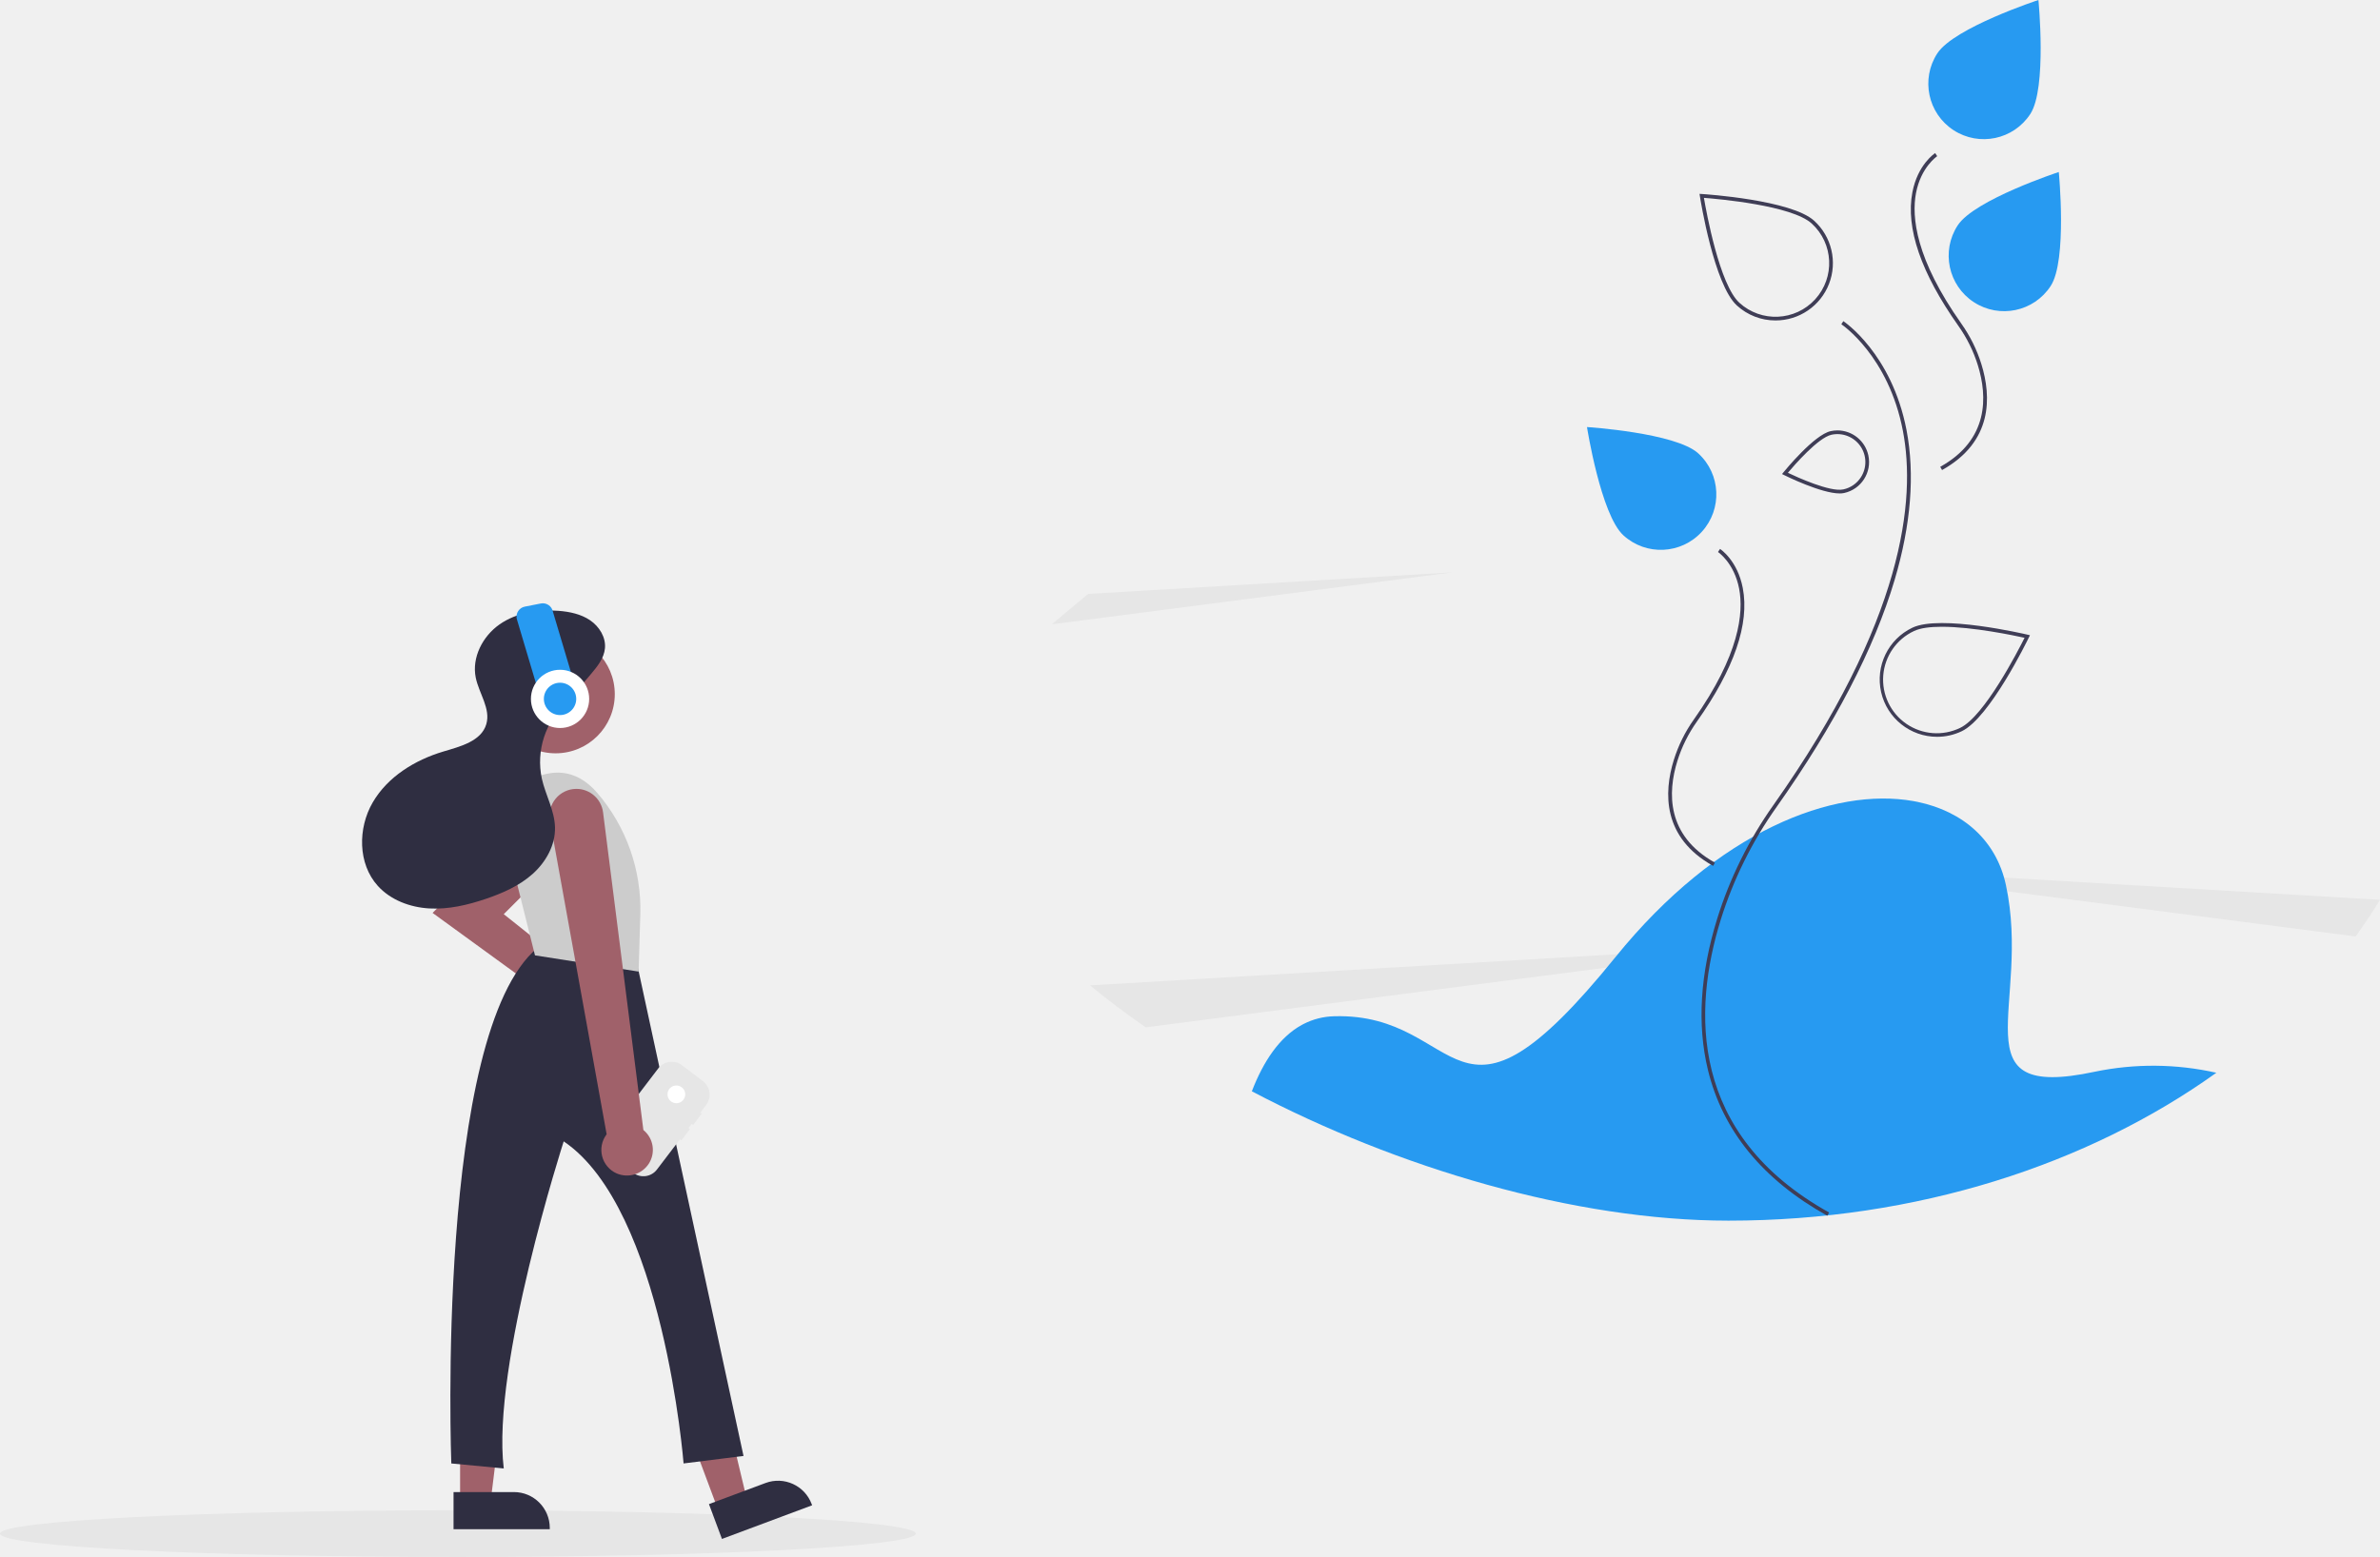
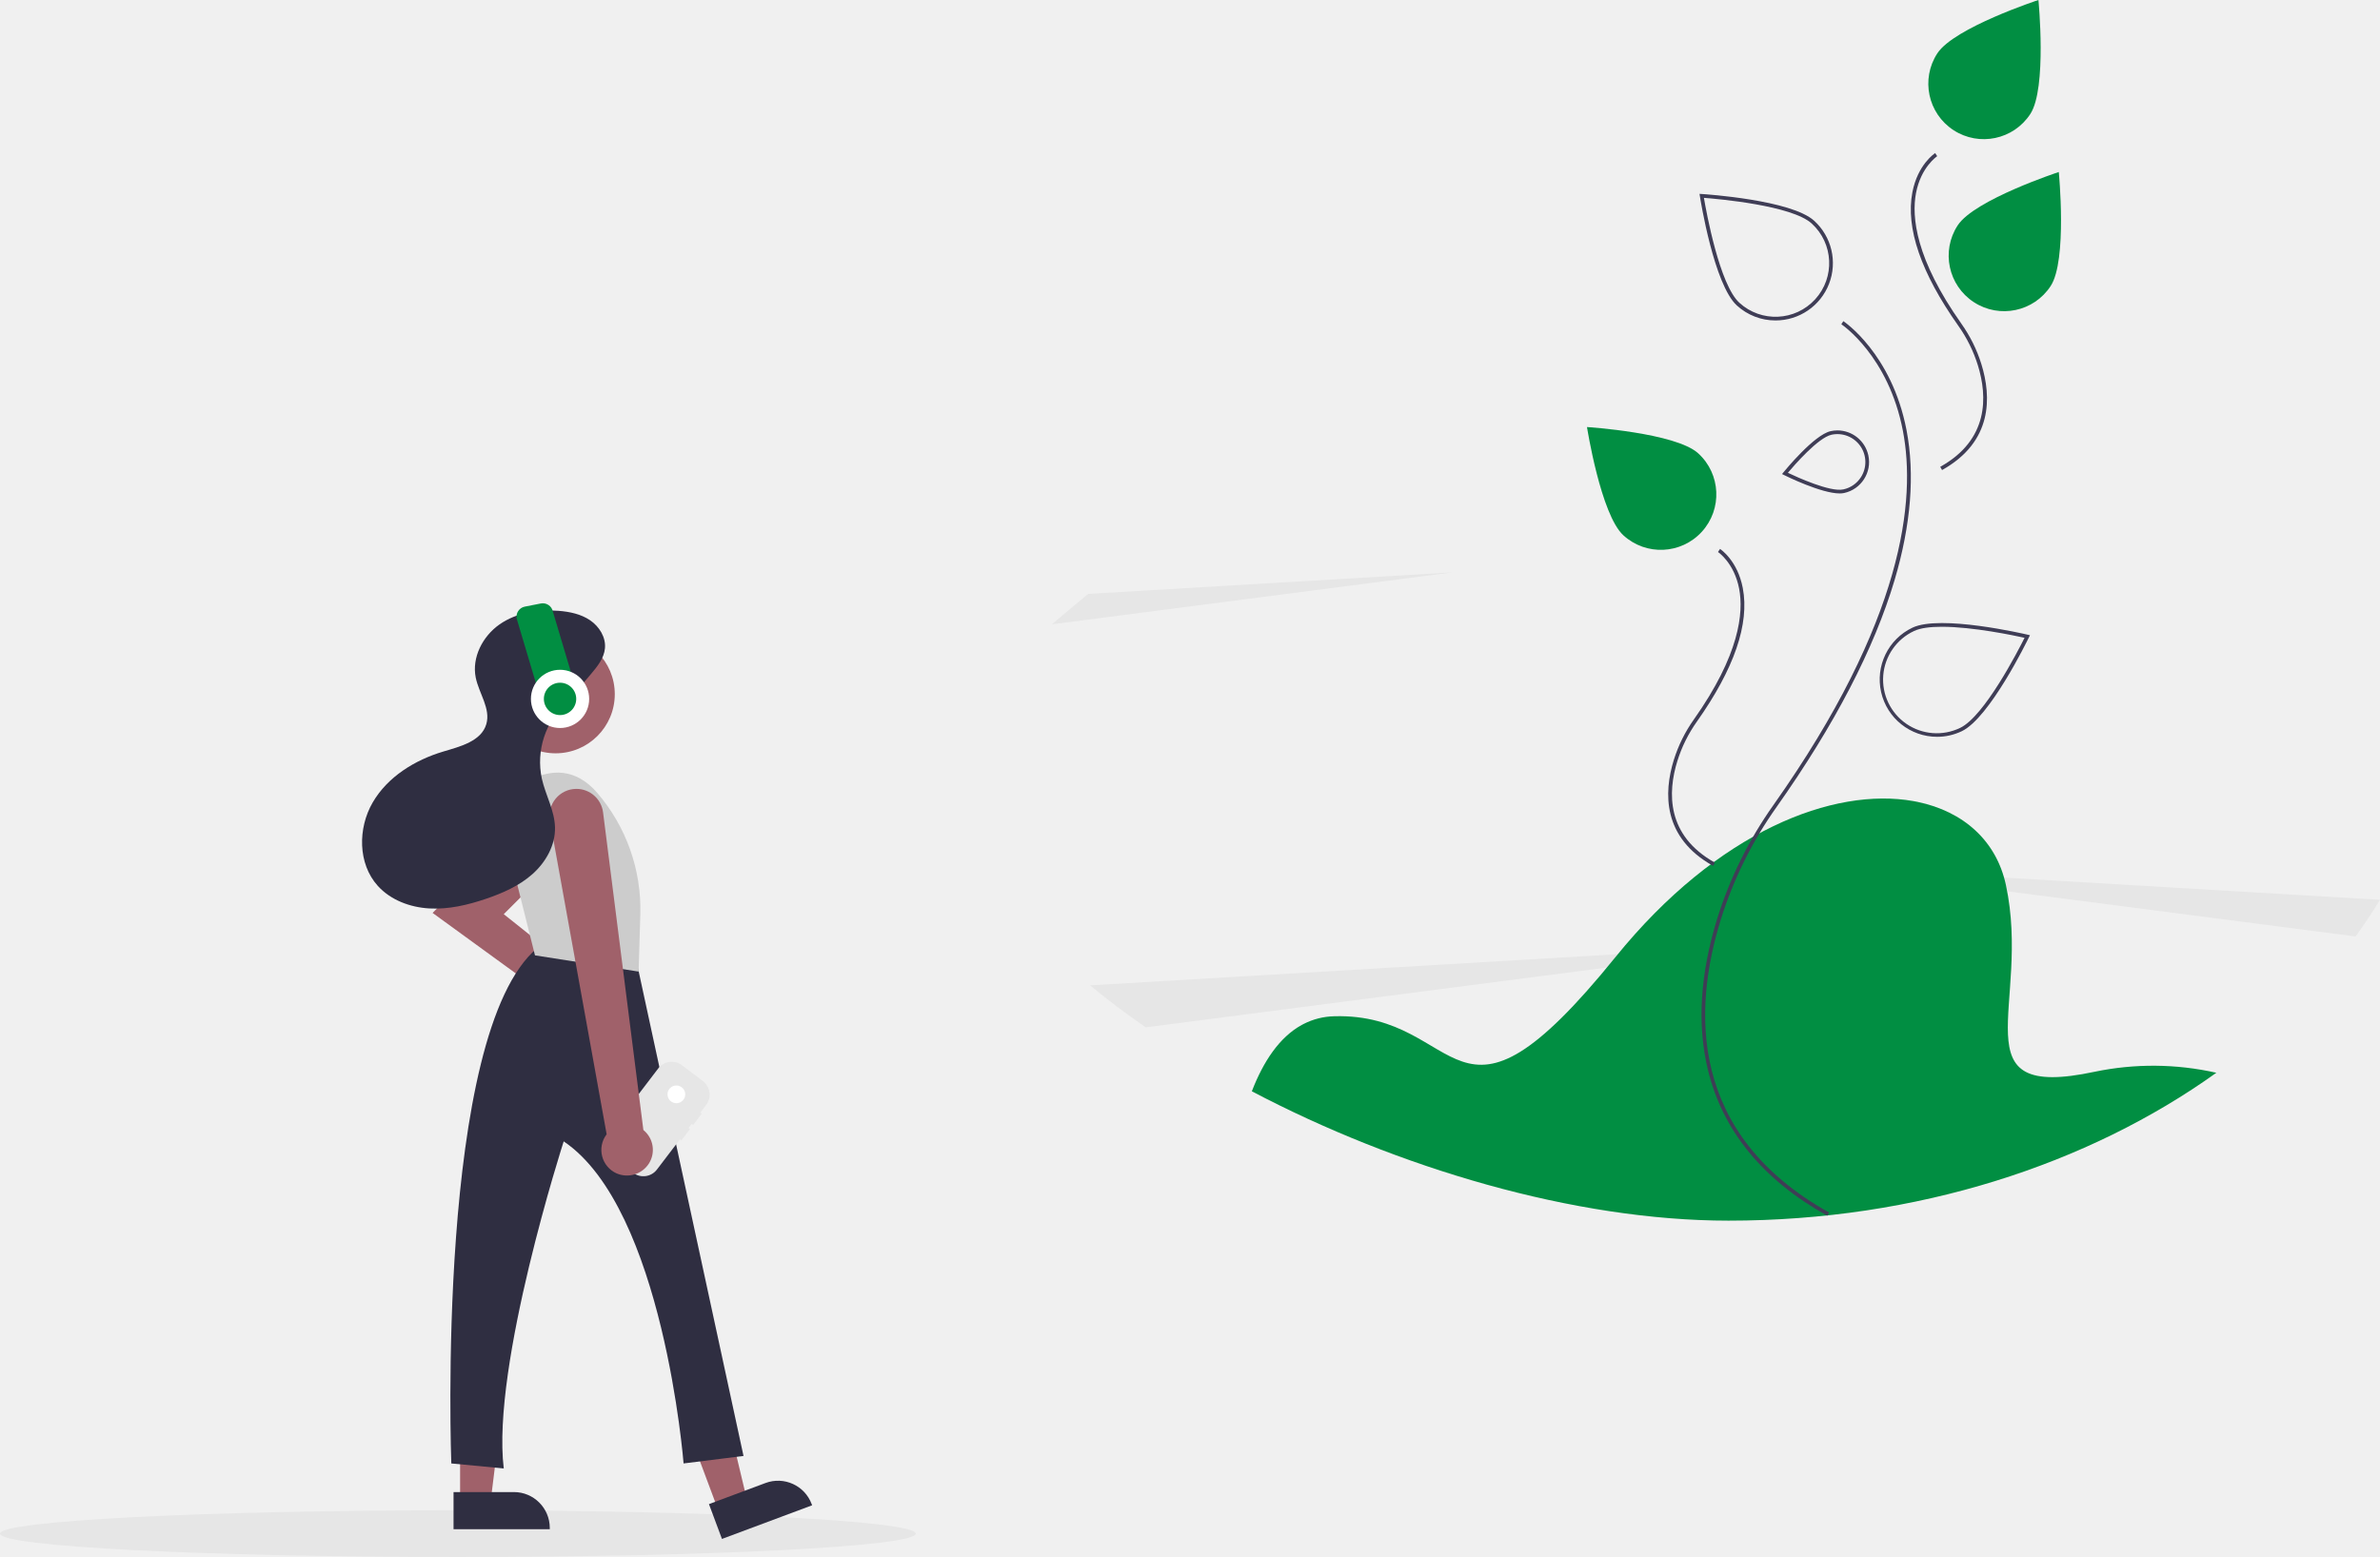
<svg xmlns="http://www.w3.org/2000/svg" data-name="Layer 1" width="987.93" height="646.497" viewBox="0 0 987.93 646.497">
  <ellipse cx="190.055" cy="636.8" rx="190.055" ry="9.697" fill="#e6e6e6" />
  <path d="M848.116,518.77l-31.513,4.086-1.605.207-41.943,5.438L581.607,553.331c-8.187-5.66-15.914-11.482-23.087-17.442l219.091-12.949,37.895-2.243,1.59-.092Z" transform="translate(-106.0349 -126.7515)" fill="#e6e6e6" />
  <path d="M709.101,364.394,542.644,385.983q7.246-6.164,15.13-12.642Z" transform="translate(-106.0349 -126.7515)" fill="#e6e6e6" />
  <path d="M1093.965,500.367q-4.712,7.776-10.138,15.223L939.205,496.834,859.637,486.512l78.271,4.631Z" transform="translate(-106.0349 -126.7515)" fill="#e6e6e6" />
-   <path d="M1026.032,572.187C972.799,610.312,901.671,633.591,823.539,633.591c-63.908,0-137.364-21.889-197.87-53.709,4.785-12.404,11.451-22.457,20.722-27.55.23-.131.468-.261.707-.376a29.296,29.296,0,0,1,12.78-3.233c54.531-1.536,48.386,59.907,116.742-24.577,42.511-52.541,90.667-70.621,123.585-64.776.607.108,1.206.223,1.805.346,19.078,3.963,32.726,16.175,36.666,34.477,10.753,49.922-20.737,89.86,36.866,77.572A119.139,119.139,0,0,1,1026.032,572.187Z" transform="translate(-106.0349 -126.7515)" fill="#279af1" />
+   <path d="M1026.032,572.187C972.799,610.312,901.671,633.591,823.539,633.591c-63.908,0-137.364-21.889-197.87-53.709,4.785-12.404,11.451-22.457,20.722-27.55.23-.131.468-.261.707-.376a29.296,29.296,0,0,1,12.78-3.233c54.531-1.536,48.386,59.907,116.742-24.577,42.511-52.541,90.667-70.621,123.585-64.776.607.108,1.206.223,1.805.346,19.078,3.963,32.726,16.175,36.666,34.477,10.753,49.922-20.737,89.86,36.866,77.572A119.139,119.139,0,0,1,1026.032,572.187Z" transform="translate(-106.0349 -126.7515)" fill="#018e42" />
  <path d="M864.545,631.554c-26.789-14.934-43.466-35.323-49.568-60.6-4.531-18.767-3.229-39.886,3.869-62.77A168.114,168.114,0,0,1,842.224,460.961c54.253-76.793,59.149-126.832,53.704-155.287-5.971-31.2-25.369-44.158-25.565-44.285l.837-1.288c.2.13,20.11,13.389,26.224,45.222,3.525,18.352,1.866,39.278-4.929,62.196-8.457,28.523-24.949,60.259-49.017,94.328a166.591,166.591,0,0,0-23.166,46.79c-11.642,37.532-13.289,89.09,44.98,121.574Z" transform="translate(-106.0349 -126.7515)" fill="#3f3d56" />
  <path d="M817.154,486.286c-21.12-11.773-20.532-30.431-16.319-44.009a59.666,59.666,0,0,1,8.298-16.763c19.006-26.903,20.724-44.38,18.818-54.303-2.07-10.776-8.711-15.2-8.777-15.244l.837-1.288c.295.192,7.257,4.83,9.449,16.242,2.854,14.86-3.562,33.526-19.072,55.48a58.123,58.123,0,0,0-8.086,16.331c-4.044,13.036-4.62,30.942,15.6,42.214Z" transform="translate(-106.0349 -126.7515)" fill="#3f3d56" />
  <path d="M912.173,321.926l-.748-1.342c20.22-11.272,19.644-29.178,15.6-42.213a58.125,58.125,0,0,0-8.086-16.331c-15.509-21.953-21.926-40.619-19.072-55.48,2.192-11.412,9.153-16.05,9.449-16.242l.838,1.287c-.067.044-6.741,4.526-8.79,15.305-1.885,9.918-.149,27.38,18.83,54.243a59.674,59.674,0,0,1,8.298,16.762C932.704,291.495,933.292,310.153,912.173,321.926Z" transform="translate(-106.0349 -126.7515)" fill="#3f3d56" />
-   <path d="M957.265,245.504a23.041,23.041,0,0,1-38.601-25.17l.007-.01c6.953-10.658,41.959-22.146,41.959-22.146S964.218,234.847,957.265,245.504Z" transform="translate(-106.0349 -126.7515)" fill="#279af1" />
-   <path d="M948.816,174.077a23.041,23.041,0,0,1-38.601-25.17l.007-.01c6.953-10.658,41.959-22.146,41.959-22.146S955.769,163.419,948.816,174.077Z" transform="translate(-106.0349 -126.7515)" fill="#279af1" />
+   <path d="M957.265,245.504a23.041,23.041,0,0,1-38.601-25.17l.007-.01c6.953-10.658,41.959-22.146,41.959-22.146S964.218,234.847,957.265,245.504Z" transform="translate(-106.0349 -126.7515)" fill="#018e42" />
+   <path d="M948.816,174.077a23.041,23.041,0,0,1-38.601-25.17l.007-.01c6.953-10.658,41.959-22.146,41.959-22.146S955.769,163.419,948.816,174.077Z" transform="translate(-106.0349 -126.7515)" fill="#018e42" />
  <path d="M947.723,390.292c-1.475-.346-36.259-8.433-47.856-2.911a23.81,23.81,0,0,0,10.276,45.307,23.427,23.427,0,0,0,5.146-.568,23.883,23.883,0,0,0,5.054-1.743c11.597-5.53,27.235-37.634,27.895-39.001l.422-.86ZM919.682,428.986a22.272,22.272,0,1,1-19.155-40.214c2.704-1.29,6.836-1.774,11.551-1.774,12.903,0,30.153,3.648,34.347,4.577-2.619,5.253-16.651,32.603-26.743,37.411Z" transform="translate(-106.0349 -126.7515)" fill="#3f3d56" />
  <path d="M843.045,259.812a23.714,23.714,0,0,1-16.031-6.205c-9.493-8.656-15.128-43.921-15.364-45.419l-.149-.947.956.061c1.512.096,37.147,2.461,46.64,11.117h0a23.799,23.799,0,0,1-16.053,41.392Zm-29.719-50.906c.983,5.783,6.464,36.036,14.722,43.567a22.273,22.273,0,0,0,30.014-32.917h0C849.804,212.025,819.175,209.352,813.326,208.905Z" transform="translate(-106.0349 -126.7515)" fill="#3f3d56" />
-   <path d="M810.962,314.992a23.041,23.041,0,1,1-31.049,34.052c-9.403-8.574-15.122-44.97-15.122-44.97S801.559,306.418,810.962,314.992Z" transform="translate(-106.0349 -126.7515)" fill="#279af1" />
+   <path d="M810.962,314.992a23.041,23.041,0,1,1-31.049,34.052c-9.403-8.574-15.122-44.97-15.122-44.97S801.559,306.418,810.962,314.992Z" transform="translate(-106.0349 -126.7515)" fill="#018e42" />
  <path d="M881.58,315.839a13.172,13.172,0,0,0-12.819-10.376,13.463,13.463,0,0,0-2.811.307c-6.866,1.49-19.07,16.444-19.585,17.073l-.607.745.86.43c.676.338,15.376,7.619,23.072,7.619a8.487,8.487,0,0,0,1.828-.177,13.146,13.146,0,0,0,10.061-15.622Zm-3.088,9.063a11.488,11.488,0,0,1-7.304,5.061c-5.514,1.198-19.385-5.169-23.01-6.897,2.581-3.072,12.58-14.6,18.103-15.799a11.608,11.608,0,0,1,12.212,17.634Z" transform="translate(-106.0349 -126.7515)" fill="#3f3d56" />
  <path d="M285.597,505.814l40.141-40.141a10.629,10.629,0,0,1,17.728,4.566v0a10.629,10.629,0,0,1-2.696,10.466l-25.627,25.627,35.767,28.51-.018.027c.179-.009.355-.027.537-.027A10.885,10.885,0,1,1,340.545,545.777Z" transform="translate(-106.0349 -126.7515)" fill="#a0616a" />
  <polygon points="298.107 626.991 310.014 622.546 298.535 574.503 280.961 581.063 298.107 626.991" fill="#a0616a" />
  <path d="M401.758,743.82H441.703a0,0,0,0,1,0,0v15.433a0,0,0,0,1,0,0H416.645a14.887,14.887,0,0,1-14.887-14.887v-.547A0,0,0,0,1,401.758,743.82Z" transform="translate(973.6398 1181.359) rotate(159.5281)" fill="#2f2e41" />
  <polygon points="190.985 623.171 203.695 623.17 209.742 574.146 190.983 574.147 190.985 623.171" fill="#a0616a" />
  <path d="M294.297,746.29H334.242a0,0,0,0,1,0,0v15.433a0,0,0,0,1,0,0H309.184A14.887,14.887,0,0,1,294.297,746.837v-.547A0,0,0,0,1,294.297,746.29Z" transform="translate(522.5388 1381.248) rotate(179.9974)" fill="#2f2e41" />
  <path d="M329.139,520.328s31.101-5.184,41.468,7.257l44.06,203.714-24.881,3.11s-8.294-105.744-49.762-133.736c0,0-30.065,93.304-24.881,135.809l-21.771-2.073S286.634,555.576,329.139,520.328Z" transform="translate(-106.0349 -126.7515)" fill="#2f2e41" />
  <path d="M393.762,593.857l3.568-4.682-.585-.446,2.406-3.157a7.068,7.068,0,0,0-1.338-9.906l-0-0-8.654-6.595a7.068,7.068,0,0,0-9.906,1.337l-0.0 0L358.831,597.206a7.068,7.068,0,0,0,1.338,9.906l0.0 0,8.654,6.595a7.068,7.068,0,0,0,9.906-1.338l0-0,9.541-12.521.585.446,3.568-4.682-.585-.446,1.338-1.756Z" transform="translate(-106.0349 -126.7515)" fill="#e6e6e6" />
  <circle cx="280.76" cy="454.396" r="3.679" fill="#fff" />
  <circle cx="230.633" cy="288.228" r="24.561" fill="#a0616a" />
  <path d="M312.551,461.236s22.808-26.954,41.468-5.184l0,0a74.113,74.113,0,0,1,17.809,50.432l-.704,23.693-43.023-6.739Z" transform="translate(-106.0349 -126.7515)" fill="#ccc" />
  <path d="M345.147,454.315a11.16,11.16,0,0,0-10.835,13.144l23.539,130.272-.131.179A10.669,10.669,0,0,0,361.913,613.938h0a10.826,10.826,0,0,0,13.443-3.999,10.619,10.619,0,0,0-2.103-13.857l-.153-.13-16.735-131.883a11.154,11.154,0,0,0-11.069-9.756C345.246,454.314,345.196,454.314,345.147,454.315Z" transform="translate(-106.0349 -126.7515)" fill="#a0616a" />
  <path d="M340.649,419.229l10.552-12.432c2.719-3.204,5.564-6.693,5.949-10.878.422-4.587-2.369-9.046-6.183-11.629s-8.499-3.555-13.091-3.911c-8.518-.661-17.482.746-24.484,5.641s-11.584,13.733-9.876,22.104c1.344,6.592,6.298,12.906,4.373,19.352-2.107,7.053-10.747,9.217-17.801,11.32-11.84,3.53-23.146,10.48-29.352,21.164s-6.178,25.417,2.094,34.595c5.356,5.943,13.434,8.948,21.422,9.401s15.938-1.429,23.514-4.002c6.977-2.37,13.878-5.418,19.37-10.329s9.449-11.939,9.278-19.306c-.163-7.02-3.924-13.414-5.468-20.264a33.255,33.255,0,0,1,10.395-31.73" transform="translate(-106.0349 -126.7515)" fill="#2f2e41" />
-   <path d="M323.881,378.635l6.647-1.304a4.263,4.263,0,0,1,5.005,3.363l9.192,30.843h0l-15.015,2.946h0L320.518,383.64A4.263,4.263,0,0,1,323.881,378.635Z" transform="translate(-106.0349 -126.7515)" fill="#279af1" />
+   <path d="M323.881,378.635l6.647-1.304a4.263,4.263,0,0,1,5.005,3.363l9.192,30.843h0l-15.015,2.946h0L320.518,383.64A4.263,4.263,0,0,1,323.881,378.635Z" transform="translate(-106.0349 -126.7515)" fill="#018e42" />
  <circle cx="232.472" cy="290.197" r="12.09" fill="#fff" />
-   <circle cx="232.472" cy="290.197" r="6.717" fill="#279af1" />
+   <circle cx="232.472" cy="290.197" r="6.717" fill="#018e42" />
</svg>
